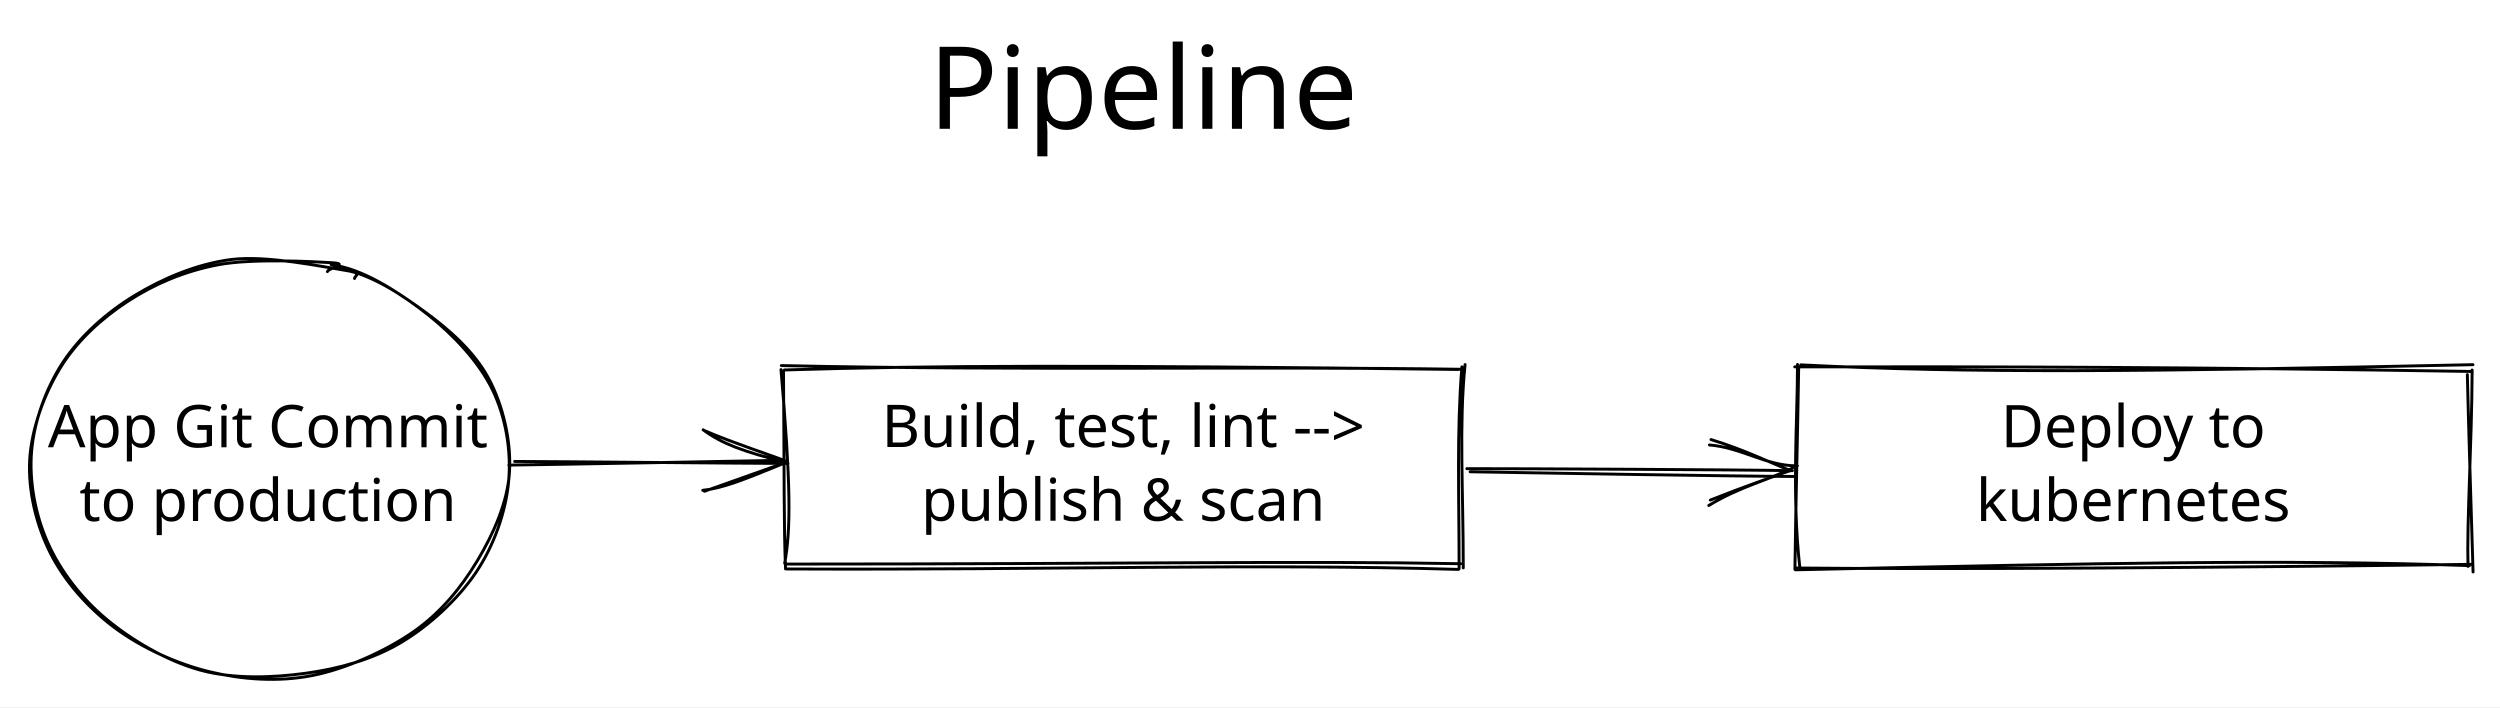
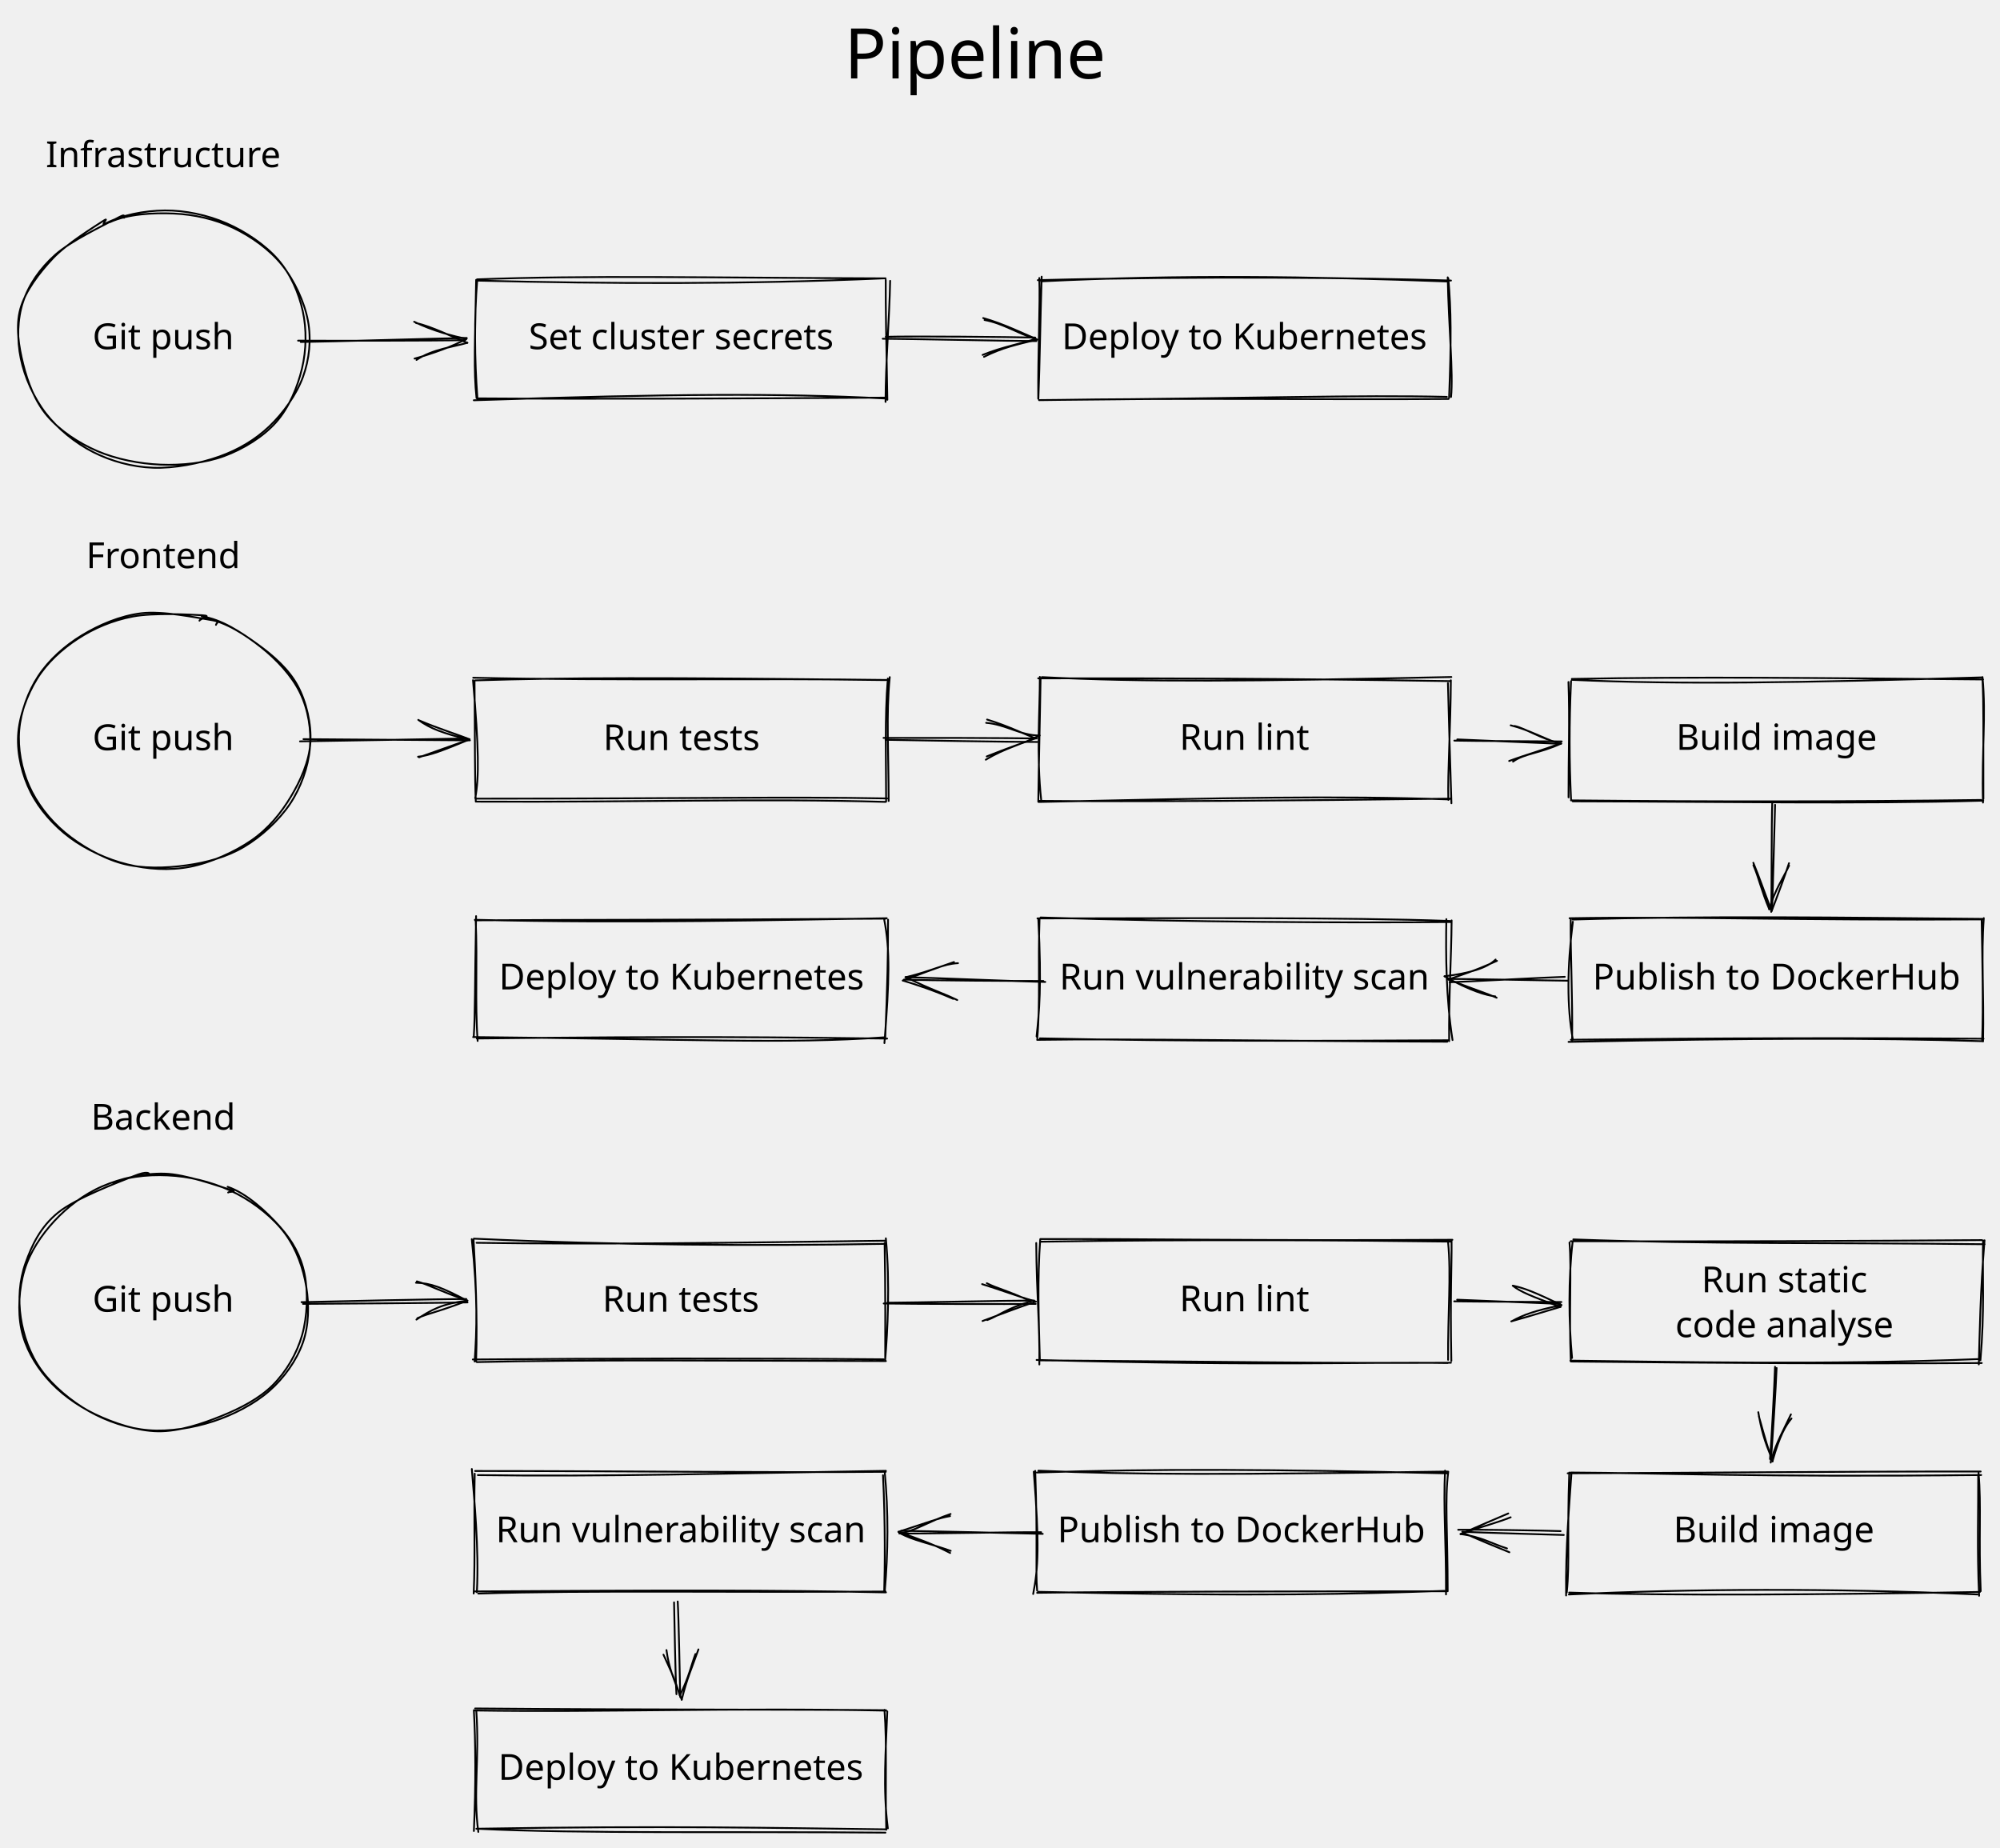
- <svg xmlns="http://www.w3.org/2000/svg" version="1.1" viewBox="0 0 847.752 239.776" width="1695.504" height="479.552">
+ <svg xmlns="http://www.w3.org/2000/svg" version="1.1" viewBox="0 0 1113.247 1028.615" width="2226.493" height="2057.23">
  <defs>
    <style>
      @font-face {
        font-family: "Virgil";
        src: url("https://excalidraw.com/Virgil.woff2");
      }
      @font-face {
        font-family: "Cascadia";
        src: url("https://excalidraw.com/Cascadia.woff2");
      }
    </style>
  </defs>
-   <rect x="0" y="0" width="847.752" height="239.776" fill="#ffffff" />
-   <g stroke-linecap="round">
-     <g transform="translate(497.8541 160.0097) rotate(0 54.93786 0.2359306)">
-       <path d="M0.67 -0.03 C18.91 0.3, 92.33 1.52, 110.32 1.56 M-0.44 -1.09 C17.67 -1.1, 91.96 -0.75, 109.95 -0.4" stroke="#000000" stroke-width="1" fill="none" />
-     </g>
-     <g transform="translate(497.8541 160.0097) rotate(0 54.93786 0.2359306)">
-       <path d="M81.6 11.4 C92.68 4.69, 100.97 3.29, 111.52 -2.04 M82.13 9.57 C93.7 4.93, 103.41 1.65, 109.29 -0.45" stroke="#000000" stroke-width="1" fill="none" />
-     </g>
-     <g transform="translate(497.8541 160.0097) rotate(0 54.93786 0.2359306)">
-       <path d="M81.82 -9.12 C92.75 -8.23, 100.95 -2.02, 111.52 -2.04 M82.35 -10.95 C93.86 -7.47, 103.49 -2.63, 109.29 -0.45" stroke="#000000" stroke-width="1" fill="none" />
-     </g>
-   </g>
-   <g transform="translate(314.8418 10) rotate(0 67.16406 24.33481)">
+   <g transform="translate(469.9225 10) rotate(0 67.16406 24.33481)">
    <text x="0" y="33.67" font-family="Virgil, Segoe UI Emoji" font-size="38.936px" fill="#000000" text-anchor="start" style="white-space: pre;" direction="ltr">Pipeline</text>
  </g>
-   <g stroke-linecap="round" transform="translate(609.0176 125.2524) rotate(0 114.3672 33.42578)">
+   <g stroke-linecap="round">
+     <g transform="translate(492.2454 188.6228) rotate(0 41.85394 -0.03719071)">
+       <path d="M-0.9 -0.08 C13.11 -0.03, 70.55 1.22, 84.61 1.24 M0.83 -1.16 C14.69 -1.58, 70.36 -1.07, 83.94 -0.73" stroke="#000000" stroke-width="1" fill="none" />
+     </g>
+     <g transform="translate(492.2454 188.6228) rotate(0 41.85394 -0.03719071)">
+       <path d="M55.47 10 C65.76 4.84, 73.52 3.22, 85.07 0.4 M54.7 8.93 C65.88 4.34, 77.52 2.39, 84.25 -0.07" stroke="#000000" stroke-width="1" fill="none" />
+     </g>
+     <g transform="translate(492.2454 188.6228) rotate(0 41.85394 -0.03719071)">
+       <path d="M55.78 -10.51 C66.12 -8.61, 73.78 -3.16, 85.07 0.4 M55.01 -11.59 C66.22 -8.48, 77.74 -2.75, 84.25 -0.07" stroke="#000000" stroke-width="1" fill="none" />
+     </g>
+   </g>
+   <g stroke-linecap="round">
+     <g transform="translate(167.4921 189.8249) rotate(0 45.36628 -0.5851818)">
+       <path d="M-0.08 0.54 C15.15 0.41, 77.11 -1.51, 92.31 -1.71 M-1.58 -0.22 C13.43 -0.13, 75.66 -0.09, 91.51 -0.52" stroke="#000000" stroke-width="1" fill="none" />
+     </g>
+     <g transform="translate(167.4921 189.8249) rotate(0 45.36628 -0.5851818)">
+       <path d="M64.34 10.52 C73.1 4.52, 85.55 3.16, 92.64 0.98 M63.26 9.78 C72.89 7.14, 84.98 2.81, 92.17 -1.24" stroke="#000000" stroke-width="1" fill="none" />
+     </g>
+     <g transform="translate(167.4921 189.8249) rotate(0 45.36628 -0.5851818)">
+       <path d="M64.11 -10 C72.81 -8.2, 85.34 -1.75, 92.64 0.98 M63.03 -10.74 C72.95 -5.8, 85.12 -2.57, 92.17 -1.24" stroke="#000000" stroke-width="1" fill="none" />
+     </g>
+   </g>
+   <g transform="translate(17.3457 75.03506) rotate(0 73.5 12.5)">
+     <text x="73.5" y="18" font-family="Virgil, Segoe UI Emoji" font-size="20px" fill="#000000" text-anchor="middle" style="white-space: pre;" direction="ltr">Infrastructure</text>
+   </g>
+   <g stroke-linecap="round" transform="translate(10 117.7602) rotate(0 80.8457 71.09766)">
+     <path d="M51.15 5.92 C61.06 1.34, 75.38 0.6, 86.81 1.11 C98.23 1.63, 109.68 4.25, 119.7 9.02 C129.72 13.78, 139.98 21.06, 146.93 29.69 C153.88 38.31, 159.46 50.36, 161.41 60.76 C163.36 71.15, 162.21 82.26, 158.63 92.07 C155.04 101.87, 147.68 112.18, 139.91 119.57 C132.14 126.96, 122.81 132.54, 112.03 136.38 C101.25 140.22, 86.94 143.02, 75.24 142.6 C63.54 142.19, 51.8 138.92, 41.84 133.87 C31.87 128.81, 22.19 120.94, 15.47 112.26 C8.76 103.57, 3.65 92.1, 1.55 81.77 C-0.56 71.44, -0.36 59.88, 2.84 50.26 C6.05 40.64, 12.17 31.75, 20.76 24.05 C29.35 16.36, 48.01 7.53, 54.39 4.09 C60.77 0.66, 58.42 2.52, 59.03 3.46 M47.81 7.13 C57.41 1.91, 70.37 -0.52, 81.75 -0.62 C93.14 -0.72, 105.62 1.98, 116.12 6.54 C126.62 11.09, 137.68 18.57, 144.75 26.72 C151.82 34.86, 156.29 45.3, 158.52 55.4 C160.74 65.51, 160.56 77.04, 158.09 87.35 C155.62 97.65, 150.92 109.13, 143.69 117.25 C136.47 125.38, 125.46 132.17, 114.74 136.11 C104.03 140.04, 91.17 141.33, 79.39 140.86 C67.61 140.39, 54.59 137.79, 44.07 133.27 C33.55 128.74, 23.15 121.76, 16.29 113.71 C9.44 105.66, 5.43 94.92, 2.94 84.98 C0.45 75.03, -1.4 63.87, 1.35 54.05 C4.1 44.23, 11.86 34.13, 19.43 26.06 C27.01 17.99, 42.11 8.71, 46.81 5.61 C51.51 2.52, 46.96 6.25, 47.63 7.5" stroke="#000000" stroke-width="1" fill="none" />
+   </g>
+   <g transform="translate(48.8457 176.3579) rotate(0 42 12.5)">
+     <text x="42" y="18" font-family="Virgil, Segoe UI Emoji" font-size="20px" fill="#000000" text-anchor="middle" style="white-space: pre;" direction="ltr">Git push</text>
+   </g>
+   <g stroke-linecap="round" transform="translate(264.7685 155.2303) rotate(0 114.3672 33.42578)">
+     <path d="M0.58 0.96 C74.95 2.77, 149.15 3.13, 227.21 -0.29 M0.79 0.26 C62.89 -2.06, 125.17 -0.65, 228.18 -0.29 M230.71 1.09 C230.28 22.61, 228.18 46.53, 228.14 68.48 M228.25 0.57 C228.19 15.86, 228.5 33.77, 229.15 67.3 M227.47 66.55 C168.88 63.6, 110.23 63.91, -1.04 67.57 M228.8 66.1 C148.42 66.6, 68.22 66.97, 0.71 66.51 M0.48 66.35 C-1.18 51.11, -0.38 36.32, 0.27 0.56 M0.98 66.55 C-0.65 44.4, -0.83 21.93, 0.87 0.55" stroke="#000000" stroke-width="1" fill="none" />
+   </g>
+   <g transform="translate(280.642 176.3579) rotate(0 98.5 12.5)">
+     <text x="98.5" y="18" font-family="Virgil, Segoe UI Emoji" font-size="20px" fill="#000000" text-anchor="middle" style="white-space: pre;" direction="ltr">Set cluster secrets</text>
+   </g>
+   <g stroke-linecap="round" transform="translate(578.2917 155.4256) rotate(0 114.3672 33.42578)">
+     <path d="M1.28 1.18 C78.02 -2.63, 152.48 -1.57, 227.37 1.26 M-0.62 0.52 C90.68 -1.85, 179.49 -0.82, 229.36 0.73 M227.54 -1.05 C228.04 26.06, 230.72 52.31, 229.39 65.53 M227.88 -0.46 C229.45 17.2, 229.57 33.14, 228.31 66.05 M227.05 65.47 C175.71 64.33, 126.15 66.23, 0.27 67.27 M228.01 66.63 C158.03 67.18, 87.71 65.88, 0.07 67.31 M-0.31 66.52 C0.5 45.46, 0.73 24.13, 1.53 -1.44 M-0.38 66.53 C-0.58 41.12, 0.75 13.4, 0.21 -0.67" stroke="#000000" stroke-width="1" fill="none" />
+   </g>
+   <g transform="translate(586.6589 176.3514) rotate(0 106 12.5)">
+     <text x="106" y="18" font-family="Virgil, Segoe UI Emoji" font-size="20px" fill="#000000" text-anchor="middle" style="white-space: pre;" direction="ltr">Deploy to Kubernetes</text>
+   </g>
+   <g stroke-linecap="round">
+     <g transform="translate(492.2454 411.8194) rotate(0 42.36299 0.03324044)">
+       <path d="M0.67 -0.03 C14.72 0.24, 71.37 1.2, 85.17 1.18 M-0.44 -1.09 C13.47 -1.16, 71 -1.07, 84.8 -0.78" stroke="#000000" stroke-width="1" fill="none" />
+     </g>
+     <g transform="translate(492.2454 411.8194) rotate(0 42.36299 0.03324044)">
+       <path d="M56.47 11.05 C67.54 4.33, 75.82 2.91, 86.37 -2.43 M57 9.22 C68.55 4.57, 78.27 1.28, 84.14 -0.84" stroke="#000000" stroke-width="1" fill="none" />
+     </g>
+     <g transform="translate(492.2454 411.8194) rotate(0 42.36299 0.03324044)">
+       <path d="M56.66 -9.47 C67.59 -8.59, 75.79 -2.39, 86.37 -2.43 M57.19 -11.3 C68.7 -7.83, 78.34 -3, 84.14 -0.84" stroke="#000000" stroke-width="1" fill="none" />
+     </g>
+   </g>
+   <g stroke-linecap="round">
+     <g transform="translate(167.4921 413.0215) rotate(0 46.77428 -1.168874)">
+       <path d="M-0.51 -0.36 C14.83 -0.53, 76.1 -1.68, 91.65 -1.98 M1.42 -1.6 C17.2 -1.56, 78.91 -0.95, 94.06 -0.92" stroke="#000000" stroke-width="1" fill="none" />
+     </g>
+     <g transform="translate(167.4921 413.0215) rotate(0 46.77428 -1.168874)">
+       <path d="M65.2 8.19 C71.86 7.54, 79.07 4.65, 93.44 -1.26 M65.76 8.52 C75.96 4.84, 88.19 0.64, 93.87 -1.54" stroke="#000000" stroke-width="1" fill="none" />
+     </g>
+     <g transform="translate(167.4921 413.0215) rotate(0 46.77428 -1.168874)">
+       <path d="M65.33 -12.33 C71.8 -7.53, 78.97 -4.96, 93.44 -1.26 M65.89 -12.01 C76.03 -7.65, 88.21 -3.81, 93.87 -1.54" stroke="#000000" stroke-width="1" fill="none" />
+     </g>
+   </g>
+   <g transform="translate(48.8457 298.2317) rotate(0 42 12.5)">
+     <text x="42" y="18" font-family="Virgil, Segoe UI Emoji" font-size="20px" fill="#000000" text-anchor="middle" style="white-space: pre;" direction="ltr">Frontend</text>
+   </g>
+   <g stroke-linecap="round" transform="translate(10 340.9568) rotate(0 80.8457 71.09766)">
+     <path d="M104.74 3.34 C115.74 5.29, 126.49 12.32, 135.2 19.21 C143.92 26.1, 152.48 35.26, 157.03 44.68 C161.57 54.1, 163.4 65.42, 162.47 75.73 C161.53 86.03, 157.52 97.42, 151.41 106.53 C145.31 115.64, 135.46 124.69, 125.84 130.39 C116.21 136.09, 104.95 139.18, 93.64 140.72 C82.32 142.27, 69.21 142.73, 57.94 139.67 C46.67 136.6, 34.66 129.54, 26.03 122.33 C17.41 115.12, 10.41 105.91, 6.19 96.42 C1.97 86.93, -0.15 75.61, 0.72 65.4 C1.59 55.19, 5.6 43.97, 11.41 35.18 C17.21 26.4, 26.02 18.49, 35.56 12.69 C45.1 6.89, 56.83 1.84, 68.65 0.39 C80.48 -1.06, 99.6 2.92, 106.53 4 C113.45 5.07, 110.39 5.65, 110.22 6.85 M102.29 2.17 C113.14 3.58, 124.43 11.19, 133.33 17.62 C142.23 24.04, 150.79 31.6, 155.7 40.74 C160.61 49.87, 163.41 62.12, 162.77 72.42 C162.13 82.73, 157.3 93.53, 151.85 102.58 C146.41 111.63, 139.44 120.23, 130.1 126.72 C120.75 133.21, 107.29 139.28, 95.77 141.52 C84.24 143.76, 72.1 142.89, 60.94 140.18 C49.79 137.47, 37.83 131.95, 28.86 125.27 C19.89 118.58, 11.91 109.55, 7.12 100.07 C2.32 90.59, -0.51 78.92, 0.06 68.4 C0.64 57.89, 5.02 45.95, 10.57 36.98 C16.12 28, 24.45 20.37, 33.37 14.57 C42.28 8.77, 52.52 4.37, 64.06 2.19 C75.6 0.01, 96.47 1.12, 102.63 1.51 C108.79 1.9, 101.4 3.28, 101.02 4.53" stroke="#000000" stroke-width="1" fill="none" />
+   </g>
+   <g transform="translate(48.8457 399.5545) rotate(0 42 12.5)">
+     <text x="42" y="18" font-family="Virgil, Segoe UI Emoji" font-size="20px" fill="#000000" text-anchor="middle" style="white-space: pre;" direction="ltr">Git push</text>
+   </g>
+   <g stroke-linecap="round" transform="translate(264.9769 378.4269) rotate(0 114.3672 33.42578)">
+     <path d="M-1.57 -1.19 C79.91 0.61, 158.53 -0.99, 228.58 0.06 M-0.55 0.3 C50.67 -1.25, 101.39 -1.44, 227.93 0.13 M230.28 -1.53 C228.2 19.35, 229.68 40.82, 229.67 67.42 M229.21 -0.75 C227.4 21.11, 228.28 44.07, 228.26 67.73 M228.02 67.93 C157.78 65.85, 90.99 68.21, 0.28 67.78 M228.76 66 C173 64.95, 119.18 66.11, 0.1 66.12 M-0.44 65.87 C1.72 54.38, 1.63 38.63, -1.69 0.18 M-0.14 67.77 C-0.76 52.71, -0.54 37.76, -0.84 0.6" stroke="#000000" stroke-width="1" fill="none" />
+   </g>
+   <g transform="translate(328.8503 399.5545) rotate(0 50.5 12.5)">
+     <text x="50.5" y="18" font-family="Virgil, Segoe UI Emoji" font-size="20px" fill="#000000" text-anchor="middle" style="white-space: pre;" direction="ltr">Run tests</text>
+   </g>
+   <g stroke-linecap="round">
+     <g transform="translate(810.5212 411.5396) rotate(0 28.86675 1.262473)">
+       <path d="M-1.02 0.7 C8.79 0.96, 49.02 1.05, 58.75 1.16 M0.64 0.03 C10.37 0.48, 48.9 2.06, 58.17 2.5" stroke="#000000" stroke-width="1" fill="none" />
+     </g>
+     <g transform="translate(810.5212 411.5396) rotate(0 28.86675 1.262473)">
+       <path d="M31.66 12.4 C37.91 7.85, 46.36 7.92, 58.47 2.33 M29.51 12.04 C39.96 8.17, 47.86 6.18, 57.35 2.43" stroke="#000000" stroke-width="1" fill="none" />
+     </g>
+     <g transform="translate(810.5212 411.5396) rotate(0 28.86675 1.262473)">
+       <path d="M32.52 -7.45 C38.46 -6.23, 46.67 -0.4, 58.47 2.33 M30.37 -7.81 C40.65 -5.23, 48.27 -0.77, 57.35 2.43" stroke="#000000" stroke-width="1" fill="none" />
+     </g>
+   </g>
+   <g stroke-linecap="round" transform="translate(578.2917 378.4269) rotate(0 114.3672 33.42578)">
    <path d="M1.62 -1.53 C59.1 1.36, 116.92 0.84, 229.56 -1.59 M-0.41 -0.85 C67.89 -0.95, 135.26 -0.79, 229.23 0.71 M227.66 1.8 C228.08 20.33, 228.72 38.97, 229.6 68.7 M229.29 0.24 C229.17 25.89, 227.45 51.44, 227.88 66.81 M228.35 66.55 C165.93 64.38, 106.09 65.65, -0.19 67.97 M229.53 66.11 C141.67 67.28, 53.3 67.88, -0.27 67.36 M1.32 67.42 C-1.49 41.94, 0.54 17, 0.51 -1.66 M-0.36 67.82 C-0.08 45.73, 0.52 24.65, 0.92 -0.85" stroke="#000000" stroke-width="1" fill="none" />
  </g>
-   <g transform="translate(670.8848 133.6782) rotate(0 52.5 25)">
-     <text x="52.5" y="18" font-family="Virgil, Segoe UI Emoji" font-size="20px" fill="#000000" text-anchor="middle" style="white-space: pre;" direction="ltr">Deploy to</text>
-     <text x="52.5" y="43" font-family="Virgil, Segoe UI Emoji" font-size="20px" fill="#000000" text-anchor="middle" style="white-space: pre;" direction="ltr">kubernetes</text>
-   </g>
-   <g stroke-linecap="round" transform="translate(266.5221 125.1563) rotate(0 114.3672 33.42578)">
-     <path d="M-1.57 -1.19 C79.91 0.61, 158.53 -0.99, 228.58 0.06 M-0.55 0.3 C50.67 -1.25, 101.39 -1.44, 227.93 0.13 M230.28 -1.53 C228.2 19.35, 229.68 40.82, 229.67 67.42 M229.21 -0.75 C227.4 21.11, 228.28 44.07, 228.26 67.73 M228.02 67.93 C157.78 65.85, 90.99 68.21, 0.28 67.78 M228.76 66 C173 64.95, 119.18 66.11, 0.1 66.12 M-0.44 65.87 C1.72 54.38, 1.63 38.63, -1.69 0.18 M-0.14 67.77 C-0.76 52.71, -0.54 37.76, -0.84 0.6" stroke="#000000" stroke-width="1" fill="none" />
-   </g>
-   <g transform="translate(286.8863 133.582) rotate(0 94 25)">
-     <text x="94" y="18" font-family="Virgil, Segoe UI Emoji" font-size="20px" fill="#000000" text-anchor="middle" style="white-space: pre;" direction="ltr">Build, test, lint --&gt;</text>
-     <text x="94" y="43" font-family="Virgil, Segoe UI Emoji" font-size="20px" fill="#000000" text-anchor="middle" style="white-space: pre;" direction="ltr">publish &amp; scan</text>
-   </g>
-   <g stroke-linecap="round" transform="translate(10 87.58053) rotate(0 80.8457 71.09766)">
-     <path d="M104.74 3.34 C115.74 5.29, 126.49 12.32, 135.2 19.21 C143.92 26.1, 152.48 35.26, 157.03 44.68 C161.57 54.1, 163.4 65.42, 162.47 75.73 C161.53 86.03, 157.52 97.42, 151.41 106.53 C145.31 115.64, 135.46 124.69, 125.84 130.39 C116.21 136.09, 104.95 139.18, 93.64 140.72 C82.32 142.27, 69.21 142.73, 57.94 139.67 C46.67 136.6, 34.66 129.54, 26.03 122.33 C17.41 115.12, 10.41 105.91, 6.19 96.42 C1.97 86.93, -0.15 75.61, 0.72 65.4 C1.59 55.19, 5.6 43.97, 11.41 35.18 C17.21 26.4, 26.02 18.49, 35.56 12.69 C45.1 6.89, 56.83 1.84, 68.65 0.39 C80.48 -1.06, 99.6 2.92, 106.53 4 C113.45 5.07, 110.39 5.65, 110.22 6.85 M102.29 2.17 C113.14 3.58, 124.43 11.19, 133.33 17.62 C142.23 24.04, 150.79 31.6, 155.7 40.74 C160.61 49.87, 163.41 62.12, 162.77 72.42 C162.13 82.73, 157.3 93.53, 151.85 102.58 C146.41 111.63, 139.44 120.23, 130.1 126.72 C120.75 133.21, 107.29 139.28, 95.77 141.52 C84.24 143.76, 72.1 142.89, 60.94 140.18 C49.79 137.47, 37.83 131.95, 28.86 125.27 C19.89 118.58, 11.91 109.55, 7.12 100.07 C2.32 90.59, -0.51 78.92, 0.06 68.4 C0.64 57.89, 5.02 45.95, 10.57 36.98 C16.12 28, 24.45 20.37, 33.37 14.57 C42.28 8.77, 52.52 4.37, 64.06 2.19 C75.6 0.01, 96.47 1.12, 102.63 1.51 C108.79 1.9, 101.4 3.28, 101.02 4.53" stroke="#000000" stroke-width="1" fill="none" />
-   </g>
-   <g transform="translate(11.3457 133.6782) rotate(0 79.5 25)">
-     <text x="79.5" y="18" font-family="Virgil, Segoe UI Emoji" font-size="20px" fill="#000000" text-anchor="middle" style="white-space: pre;" direction="ltr">App Git Commit </text>
-     <text x="79.5" y="43" font-family="Virgil, Segoe UI Emoji" font-size="20px" fill="#000000" text-anchor="middle" style="white-space: pre;" direction="ltr">to production</text>
-   </g>
-   <g stroke-linecap="round">
-     <g transform="translate(173.1008 158.0732) rotate(0 46.77428 -1.168874)">
-       <path d="M-0.51 -0.36 C14.83 -0.53, 76.1 -1.68, 91.65 -1.98 M1.42 -1.6 C17.2 -1.56, 78.91 -0.95, 94.06 -0.92" stroke="#000000" stroke-width="1" fill="none" />
-     </g>
-     <g transform="translate(173.1008 158.0732) rotate(0 46.77428 -1.168874)">
-       <path d="M65.2 8.19 C71.86 7.54, 79.07 4.65, 93.44 -1.26 M65.76 8.52 C75.96 4.84, 88.19 0.64, 93.87 -1.54" stroke="#000000" stroke-width="1" fill="none" />
-     </g>
-     <g transform="translate(173.1008 158.0732) rotate(0 46.77428 -1.168874)">
-       <path d="M65.33 -12.33 C71.8 -7.53, 78.97 -4.96, 93.44 -1.26 M65.89 -12.01 C76.03 -7.65, 88.21 -3.81, 93.87 -1.54" stroke="#000000" stroke-width="1" fill="none" />
+   <g transform="translate(654.6589 399.3527) rotate(0 38 12.5)">
+     <text x="38" y="18" font-family="Virgil, Segoe UI Emoji" font-size="20px" fill="#000000" text-anchor="middle" style="white-space: pre;" direction="ltr">Run lint</text>
+   </g>
+   <g stroke-linecap="round" transform="translate(874.5124 378.4269) rotate(0 114.3672 33.42578)">
+     <path d="M0.42 -0.01 C62.2 2.74, 127.09 1.6, 228.8 -1.38 M0.42 -0.52 C68.37 -1.85, 137.68 -1.05, 229.33 -0.22 M228.99 -1.55 C231.1 20.79, 228.49 38.19, 229.26 68.3 M228.97 -0.93 C229.73 14.39, 229.38 27.11, 229.48 66.29 M229.43 67.24 C158.42 69.21, 87.76 67.77, 0.93 67.62 M228.2 66.85 C153.41 67.83, 78.14 67.85, -0.06 67.08 M-1.43 65.4 C-1.49 43, -0.69 22.94, -1.47 1.2 M-0.03 66.51 C-1.06 45.2, -1.1 24.55, -0.04 0.73" stroke="#000000" stroke-width="1" fill="none" />
+   </g>
+   <g transform="translate(934.3796 399.3527) rotate(0 54.5 12.5)">
+     <text x="54.5" y="18" font-family="Virgil, Segoe UI Emoji" font-size="20px" fill="#000000" text-anchor="middle" style="white-space: pre;" direction="ltr">Build image</text>
+   </g>
+   <g stroke-linecap="round" transform="translate(874.5124 511.809) rotate(0 114.3672 33.42578)">
+     <path d="M-0.86 -0.7 C61.63 -1.83, 125.93 0.63, 229.69 -0.05 M0.83 0.04 C75.91 -2.17, 151.77 -1.05, 229.14 -0.34 M229.71 -0.77 C228.17 20.31, 229.84 40.85, 229.3 67.86 M228.52 -0.09 C228.91 24.01, 229.53 47.78, 228.8 66.98 M229.3 67.75 C166.57 65.8, 103.22 66.02, -1.42 68.13 M229.56 66.37 C154.98 65.83, 80.35 66.01, -0.14 66.94 M0.95 66.68 C-2.38 48.54, -2.21 26.5, 0.98 1.25 M0.56 67.44 C0.92 43.18, -0.41 19.78, -0.23 0.15" stroke="#000000" stroke-width="1" fill="none" />
+   </g>
+   <g transform="translate(885.3796 532.7348) rotate(0 103.5 12.5)">
+     <text x="103.5" y="18" font-family="Virgil, Segoe UI Emoji" font-size="20px" fill="#000000" text-anchor="middle" style="white-space: pre;" direction="ltr">Publish to DockerHub</text>
+   </g>
+   <g stroke-linecap="round" transform="translate(578.2917 511.809) rotate(0 114.3672 33.42578)">
+     <path d="M0.91 -1.12 C83.48 1.48, 170.81 1.94, 229.22 1.42 M-0.82 -0.6 C85.15 -0.69, 170.25 -1.28, 228.84 0.83 M226.78 -0.2 C226.43 20.02, 226.57 43.58, 230.22 67.11 M229.71 0.51 C229.56 21.69, 228.08 43.07, 228.34 67.72 M227.31 68.03 C138.43 67.76, 47.58 66.2, -0.99 67 M228.35 67.22 C156.32 67.61, 85.77 67.95, 0.54 66.16 M-1.31 65.09 C0.12 51.51, 1.61 37.61, -0.32 0.13 M-0.93 66.14 C0.84 46.04, -0.59 25.27, 0.34 -0.49" stroke="#000000" stroke-width="1" fill="none" />
+   </g>
+   <g transform="translate(586.1589 532.7348) rotate(0 106.5 12.5)">
+     <text x="106.5" y="18" font-family="Virgil, Segoe UI Emoji" font-size="20px" fill="#000000" text-anchor="middle" style="white-space: pre;" direction="ltr">Run vulnerability scan</text>
+   </g>
+   <g stroke-linecap="round" transform="translate(264.9769 511.809) rotate(0 114.3672 33.42578)">
+     <path d="M-0.66 0.17 C86.02 2.31, 171.61 0.2, 228.61 -0.7 M-0.53 0.47 C52.11 0.1, 105.47 0.36, 228.14 -0.48 M227.2 0.09 C230.5 17.15, 230.12 33.4, 227.31 68.8 M229.33 0.12 C229.37 19.26, 228.99 36.21, 227.74 66.6 M227.28 65.59 C172.68 69.43, 118.92 66.54, -1.62 65.44 M228.82 66.29 C172.25 65.57, 115.95 64.88, 0.44 66.25 M-1.3 65.44 C-0.43 52.91, -0.72 37.09, 0.02 -1.87 M0.89 67.61 C-0.66 46.09, 0.86 24.16, -0.2 0.23" stroke="#000000" stroke-width="1" fill="none" />
+   </g>
+   <g transform="translate(273.3441 532.7348) rotate(0 106 12.5)">
+     <text x="106" y="18" font-family="Virgil, Segoe UI Emoji" font-size="20px" fill="#000000" text-anchor="middle" style="white-space: pre;" direction="ltr">Deploy to Kubernetes</text>
+   </g>
+   <g stroke-linecap="round">
+     <g transform="translate(988.2816 448.1575) rotate(0 -1.312513 29.04768)">
+       <path d="M-0.23 -0.18 C-0.57 9.56, -1.46 48.41, -1.89 57.92 M-1.81 -1.32 C-2.25 8.66, -2.08 49.59, -2.39 59.41" stroke="#000000" stroke-width="1" fill="none" />
+     </g>
+     <g transform="translate(988.2816 448.1575) rotate(0 -1.312513 29.04768)">
+       <path d="M-12.3 33.44 C-9.28 40.38, -7.98 47.25, -3.45 57.99 M-12.34 32.08 C-9.14 39.71, -6.41 47.85, -2.13 58.87" stroke="#000000" stroke-width="1" fill="none" />
+     </g>
+     <g transform="translate(988.2816 448.1575) rotate(0 -1.312513 29.04768)">
+       <path d="M7.56 33.67 C4.4 40.5, -0.48 47.3, -3.45 57.99 M7.52 32.31 C5.02 39.95, 2.05 48.02, -2.13 58.87" stroke="#000000" stroke-width="1" fill="none" />
+     </g>
+   </g>
+   <g stroke-linecap="round">
+     <g transform="translate(872.012 544.5961) rotate(0 -32.84934 0.6387554)">
+       <path d="M-1.02 -0.87 C-11.79 -0.57, -54.7 1.83, -65.15 2.15 M0.64 1.29 C-10.28 1.2, -55.57 0.2, -66.34 0.32" stroke="#000000" stroke-width="1" fill="none" />
+     </g>
+     <g transform="translate(872.012 544.5961) rotate(0 -32.84934 0.6387554)">
+       <path d="M-39.52 -10.49 C-44.39 -5.77, -53.59 -2.96, -67.94 -1.17 M-38.77 -9.75 C-43.82 -7.58, -49.4 -4.87, -65.85 0.61" stroke="#000000" stroke-width="1" fill="none" />
+     </g>
+     <g transform="translate(872.012 544.5961) rotate(0 -32.84934 0.6387554)">
+       <path d="M-39.68 10.03 C-44.58 9.46, -53.73 6.97, -67.94 -1.17 M-38.94 10.77 C-43.96 8.53, -49.52 6.82, -65.85 0.61" stroke="#000000" stroke-width="1" fill="none" />
+     </g>
+   </g>
+   <g stroke-linecap="round">
+     <g transform="translate(581.055 545.5679) rotate(0 -38.55396 -0.3330888)">
+       <path d="M0.76 1 C-11.93 0.82, -63.93 -1.38, -77.09 -1.67 M-0.3 0.48 C-13.04 0.52, -65.3 0.22, -77.87 -0.32" stroke="#000000" stroke-width="1" fill="none" />
+     </g>
+     <g transform="translate(581.055 545.5679) rotate(0 -38.55396 -0.3330888)">
+       <path d="M-47.8 -9.44 C-56.44 -8.97, -61.21 -5.42, -76.84 -1.62 M-50.05 -10.08 C-60.11 -6.68, -71.07 -2.57, -78.48 0.24" stroke="#000000" stroke-width="1" fill="none" />
+     </g>
+     <g transform="translate(581.055 545.5679) rotate(0 -38.55396 -0.3330888)">
+       <path d="M-48.23 11.07 C-56.69 6.96, -61.36 5.93, -76.84 -1.62 M-50.48 10.43 C-60.34 6.08, -71.14 2.44, -78.48 0.24" stroke="#000000" stroke-width="1" fill="none" />
+     </g>
+   </g>
+   <g stroke-linecap="round">
+     <g transform="translate(492.2454 724.3845) rotate(0 41.94479 0.5036647)">
+       <path d="M-0.35 1.17 C13.79 1.45, 70.1 1.58, 84.24 1.39 M1.66 0.74 C15.72 0.68, 69.67 -0.5, 83.39 -0.47" stroke="#000000" stroke-width="1" fill="none" />
+     </g>
+     <g transform="translate(492.2454 724.3845) rotate(0 41.94479 0.5036647)">
+       <path d="M57.26 10.4 C63.16 8.28, 67.86 3.96, 81.59 -0.06 M54.66 10.91 C65.16 7.08, 74.24 3.45, 84.31 0.13" stroke="#000000" stroke-width="1" fill="none" />
+     </g>
+     <g transform="translate(492.2454 724.3845) rotate(0 41.94479 0.5036647)">
+       <path d="M57.03 -10.11 C62.94 -7.15, 67.7 -6.37, 81.59 -0.06 M54.43 -9.61 C64.85 -6.36, 74.01 -2.91, 84.31 0.13" stroke="#000000" stroke-width="1" fill="none" />
+     </g>
+   </g>
+   <g stroke-linecap="round">
+     <g transform="translate(167.4921 725.5866) rotate(0 46.53528 -1.176814)">
+       <path d="M1.17 0.18 C16.67 0.13, 77.71 -0.33, 92.74 -0.63 M0.33 -0.78 C15.74 -1.16, 76.48 -2.55, 92.06 -2.53" stroke="#000000" stroke-width="1" fill="none" />
+     </g>
+     <g transform="translate(167.4921 725.5866) rotate(0 46.53528 -1.176814)">
+       <path d="M64.3 8.93 C72.53 3.45, 78.63 0.12, 92.48 -1.63 M64.81 8.16 C71.01 5.37, 77.29 4.45, 92.67 -1.64" stroke="#000000" stroke-width="1" fill="none" />
+     </g>
+     <g transform="translate(167.4921 725.5866) rotate(0 46.53528 -1.176814)">
+       <path d="M64.04 -11.59 C72.29 -11.38, 78.46 -9.01, 92.48 -1.63 M64.55 -12.36 C70.96 -10.57, 77.3 -6.91, 92.67 -1.64" stroke="#000000" stroke-width="1" fill="none" />
+     </g>
+   </g>
+   <g transform="translate(50.8457 610.7968) rotate(0 40 12.5)">
+     <text x="40" y="18" font-family="Virgil, Segoe UI Emoji" font-size="20px" fill="#000000" text-anchor="middle" style="white-space: pre;" direction="ltr">Backend</text>
+   </g>
+   <g stroke-linecap="round" transform="translate(10 653.5219) rotate(0 80.8457 71.09766)">
+     <path d="M53.04 4.86 C62.99 0.74, 76.25 0.01, 87.74 1.04 C99.24 2.07, 111.87 5.72, 122.02 11.06 C132.17 16.4, 142.21 24.44, 148.62 33.06 C155.03 41.68, 158.84 52.61, 160.49 62.77 C162.14 72.93, 161.96 84.36, 158.52 94.02 C155.09 103.68, 148.2 113.43, 139.88 120.71 C131.57 127.98, 119.81 134.04, 108.61 137.68 C97.42 141.32, 84.19 143.48, 72.71 142.55 C61.22 141.62, 49.64 137.66, 39.69 132.09 C29.75 126.52, 19.39 117.83, 13.04 109.11 C6.68 100.39, 3.03 89.71, 1.56 79.77 C0.09 69.83, 0.75 59.21, 4.22 49.47 C7.69 39.74, 12.41 29.42, 22.4 21.38 C32.38 13.34, 55.62 4.67, 64.13 1.24 C72.63 -2.19, 73.18 -0.43, 73.44 0.79 M116.7 7.07 C127.3 10.62, 138.64 21.19, 145.77 29.26 C152.91 37.33, 157.45 45.45, 159.51 55.51 C161.58 65.57, 161.1 79.3, 158.16 89.62 C155.22 99.93, 149.35 109.91, 141.88 117.41 C134.4 124.91, 123.96 130.32, 113.32 134.62 C102.68 138.91, 89.77 143.34, 78.05 143.19 C66.33 143.03, 53.31 138.6, 43 133.69 C32.69 128.78, 23.04 121.63, 16.19 113.75 C9.33 105.86, 3.97 96.44, 1.88 86.39 C-0.21 76.34, 0.57 63.5, 3.64 53.46 C6.7 43.41, 13.05 33.89, 20.27 26.11 C27.49 18.33, 36.76 11.18, 46.98 6.79 C57.19 2.39, 69.78 -0.54, 81.54 -0.25 C93.31 0.03, 111.64 6.76, 117.55 8.51 C123.46 10.26, 117.53 9.57, 116.99 10.26" stroke="#000000" stroke-width="1" fill="none" />
+   </g>
+   <g transform="translate(48.8457 712.1196) rotate(0 42 12.5)">
+     <text x="42" y="18" font-family="Virgil, Segoe UI Emoji" font-size="20px" fill="#000000" text-anchor="middle" style="white-space: pre;" direction="ltr">Git push</text>
+   </g>
+   <g stroke-linecap="round" transform="translate(264.5602 690.992) rotate(0 114.3672 33.42578)">
+     <path d="M-0.83 -1.53 C78.67 2.15, 155.33 2.61, 227.62 1.37 M0.72 0.78 C70.85 1.79, 140.85 0.82, 228.64 -0.4 M228.52 -1.7 C230.95 23.55, 229.45 50.51, 228.13 66.22 M227.84 0.81 C228.34 27.59, 228.19 53.86, 228.17 66.4 M227.23 65.62 C152.17 64.98, 73.83 65.06, -1.38 65.73 M228.54 66.61 C144.86 66.45, 61.38 65.71, 0.85 67.18 M-0.36 66.86 C0.83 48.95, 1.47 31.11, -1.96 -1.27 M0.44 66.82 C1.33 41.56, -0.08 15.06, -0.97 -0.91" stroke="#000000" stroke-width="1" fill="none" />
+   </g>
+   <g transform="translate(328.4336 712.1196) rotate(0 50.5 12.5)">
+     <text x="50.5" y="18" font-family="Virgil, Segoe UI Emoji" font-size="20px" fill="#000000" text-anchor="middle" style="white-space: pre;" direction="ltr">Run tests</text>
+   </g>
+   <g stroke-linecap="round">
+     <g transform="translate(810.5212 724.1047) rotate(0 28.75887 0.5073076)">
+       <path d="M-1.08 0.25 C8.83 0.45, 48.6 0.54, 58.59 0.63 M0.56 -0.67 C10.43 -0.29, 48.26 1.29, 57.93 1.68" stroke="#000000" stroke-width="1" fill="none" />
+     </g>
+     <g transform="translate(810.5212 724.1047) rotate(0 28.75887 0.5073076)">
+       <path d="M30.67 11.39 C35.11 10.15, 41.68 8.3, 58.08 3.33 M30.86 11.38 C37.24 7.81, 43.76 5.4, 58.6 2.36" stroke="#000000" stroke-width="1" fill="none" />
+     </g>
+     <g transform="translate(810.5212 724.1047) rotate(0 28.75887 0.5073076)">
+       <path d="M31.49 -8.46 C35.64 -5.15, 42.03 -2.45, 58.08 3.33 M31.68 -8.47 C38.02 -7.12, 44.34 -4.62, 58.6 2.36" stroke="#000000" stroke-width="1" fill="none" />
+     </g>
+   </g>
+   <g stroke-linecap="round" transform="translate(578.2917 690.992) rotate(0 114.3672 33.42578)">
+     <path d="M0.77 -1.31 C58.66 -1.52, 116.23 -0.27, 230.14 -0.9 M0.76 0.18 C87.75 -1.27, 175.51 -0.6, 229.31 0.13 M227.73 0.26 C229.56 18.74, 227.53 40.67, 227.76 65.93 M229.68 -0.22 C229.84 13.49, 228.83 28.51, 229.56 66.5 M227.56 67.7 C179.24 66.97, 130.81 69.5, -1.3 65.99 M229.32 67.53 C165.13 68, 102.16 66.91, 0.24 66.22 M0.23 68.51 C0.53 46.05, -1.28 30.89, -1.5 0.89 M0.52 66.27 C-0.15 42.9, -0.89 20.91, 0.71 -0.97" stroke="#000000" stroke-width="1" fill="none" />
+   </g>
+   <g transform="translate(654.6589 711.9178) rotate(0 38 12.5)">
+     <text x="38" y="18" font-family="Virgil, Segoe UI Emoji" font-size="20px" fill="#000000" text-anchor="middle" style="white-space: pre;" direction="ltr">Run lint</text>
+   </g>
+   <g stroke-linecap="round" transform="translate(874.5124 690.992) rotate(0 114.3672 33.42578)">
+     <path d="M1.23 -1.11 C74.71 1.63, 148.08 0.6, 230.18 1.57 M-0.21 -0.1 C82 0.16, 165.38 -0.28, 228.64 -0.72 M230.13 -0.61 C227.76 27.94, 227.42 51.01, 226.94 68.47 M229.3 -0.56 C228.92 20.02, 230.19 38.87, 227.85 66.13 M227.64 65.47 C141.41 68.97, 55.04 66.96, -0.39 66.37 M228.58 67.7 C156.84 68.15, 84.54 67.76, -0.15 66.86 M0.54 64.89 C-1.35 45.12, -1.58 20.85, 0.88 -0.06 M-0.17 65.89 C-1.26 41.29, 0.36 14.69, -0.9 0.63" stroke="#000000" stroke-width="1" fill="none" />
+   </g>
+   <g stroke-linecap="round">
+     <g transform="translate(987.7931 760.7226) rotate(0 -0.7264649 26.7264)">
+       <path d="M1.11 0.72 C0.85 9.45, -1.4 44.68, -2.17 53.4 M0.23 0.06 C-0.04 8.92, -1.78 42.37, -2.56 51.41" stroke="#000000" stroke-width="1" fill="none" />
+     </g>
+     <g transform="translate(987.7931 760.7226) rotate(0 -0.7264649 26.7264)">
+       <path d="M-8.77 27.63 C-7.5 31.61, -6.31 37.47, -1.21 52.76 M-9.09 25.33 C-7.53 34.65, -5.63 41.68, -1.57 50.92" stroke="#000000" stroke-width="1" fill="none" />
+     </g>
+     <g transform="translate(987.7931 760.7226) rotate(0 -0.7264649 26.7264)">
+       <path d="M9.4 28.84 C6.16 32.69, 2.86 38.25, -1.21 52.76 M9.08 26.55 C4.92 35.33, 1.1 41.98, -1.57 50.92" stroke="#000000" stroke-width="1" fill="none" />
+     </g>
+   </g>
+   <g stroke-linecap="round">
+     <g transform="translate(579.3493 853.5338) rotate(0 -38.86788 -0.5989917)">
+       <path d="M1.07 0.25 C-12.06 -0.11, -64.53 -1.32, -77.71 -1.45 M0.18 -0.66 C-13.24 -0.89, -65.61 0.31, -78.81 0.02" stroke="#000000" stroke-width="1" fill="none" />
+     </g>
+     <g transform="translate(579.3493 853.5338) rotate(0 -38.86788 -0.5989917)">
+       <path d="M-50.23 -10.82 C-61.86 -6.97, -71.33 -0.61, -78.51 -0.2 M-50.52 -9.63 C-56.92 -8.56, -61.69 -6.51, -79.27 -0.88" stroke="#000000" stroke-width="1" fill="none" />
+     </g>
+     <g transform="translate(579.3493 853.5338) rotate(0 -38.86788 -0.5989917)">
+       <path d="M-50.17 9.7 C-61.94 5.51, -71.44 3.81, -78.51 -0.2 M-50.46 10.89 C-57.05 7.55, -61.83 5.19, -79.27 -0.88" stroke="#000000" stroke-width="1" fill="none" />
+     </g>
+   </g>
+   <g transform="translate(929.7555 701.2929) rotate(0 63.5 25)">
+     <text x="63.5" y="18" font-family="Virgil, Segoe UI Emoji" font-size="20px" fill="#000000" text-anchor="middle" style="white-space: pre;" direction="ltr">Run static</text>
+     <text x="63.5" y="43" font-family="Virgil, Segoe UI Emoji" font-size="20px" fill="#000000" text-anchor="middle" style="white-space: pre;" direction="ltr">code analyse</text>
+   </g>
+   <g stroke-linecap="round" transform="translate(873.0085 819.509) rotate(0 114.3672 33.42578)">
+     <path d="M1.37 0.13 C52.42 0.38, 103.48 2.84, 229.76 1.53 M-0.4 0.57 C74.01 0.35, 146.77 -0.5, 229.49 -0.43 M228.1 1.97 C228.23 20.02, 227.41 43.5, 228.6 68.74 M228.29 0.4 C229.93 18.26, 228.23 36.51, 229.5 66.16 M227.61 68 C147.38 64.42, 68.25 64.79, 0.27 68.02 M229.06 66.61 C142.27 68.15, 55.17 68.79, 0.43 66.95 M-1.27 68.57 C-1.68 42.15, 0.7 15.61, 1.66 1.04 M-0.91 66.88 C0.82 49.7, -0.78 35.12, 0.49 0.13" stroke="#000000" stroke-width="1" fill="none" />
+   </g>
+   <g transform="translate(932.8757 840.4348) rotate(0 54.5 12.5)">
+     <text x="54.5" y="18" font-family="Virgil, Segoe UI Emoji" font-size="20px" fill="#000000" text-anchor="middle" style="white-space: pre;" direction="ltr">Build image</text>
+   </g>
+   <g stroke-linecap="round" transform="translate(576.5859 819.509) rotate(0 114.3672 33.42578)">
+     <path d="M1.4 -0.9 C55.12 1.42, 108.38 1.38, 229.09 -0.42 M0.58 0.13 C65.95 -2.04, 132.84 -1.74, 228.85 0.6 M227.76 -0.92 C226.73 19.65, 228.39 37.95, 228.3 67.98 M229.56 -0.36 C227.55 15.57, 229.2 31.9, 229.23 66.21 M227.43 65.99 C178.21 67.68, 128.72 69.33, 1.35 66.54 M228.97 66.22 C137.27 66.3, 46.54 66.39, 0.71 67.08 M-1.5 67.74 C1.3 53.29, 2.08 40.88, -1.16 -0.34 M0.71 65.88 C-0.28 53.88, 1.1 39.77, -0.36 -0.78" stroke="#000000" stroke-width="1" fill="none" />
+   </g>
+   <g transform="translate(587.4531 840.4348) rotate(0 103.5 12.5)">
+     <text x="103.5" y="18" font-family="Virgil, Segoe UI Emoji" font-size="20px" fill="#000000" text-anchor="middle" style="white-space: pre;" direction="ltr">Publish to DockerHub</text>
+   </g>
+   <g stroke-linecap="round">
+     <g transform="translate(869.4795 853.1416) rotate(0 -28.43438 -0.2067637)">
+       <path d="M-0.82 -0.89 C-10.51 -1.26, -48.42 -1.82, -57.82 -1.65 M0.95 1.26 C-8.39 0.97, -45.72 -0.03, -55.57 -0.53" stroke="#000000" stroke-width="1" fill="none" />
+     </g>
+     <g transform="translate(869.4795 853.1416) rotate(0 -28.43438 -0.2067637)">
+       <path d="M-29.94 -10.72 C-38.62 -7.04, -44.55 -4.47, -56.5 0.75 M-28.6 -8.59 C-35.63 -5.76, -43.97 -3.51, -55.03 0.05" stroke="#000000" stroke-width="1" fill="none" />
+     </g>
+     <g transform="translate(869.4795 853.1416) rotate(0 -28.43438 -0.2067637)">
+       <path d="M-30.66 8.75 C-39.21 6.05, -44.9 2.25, -56.5 0.75 M-29.32 10.88 C-36.21 8.13, -44.35 4.79, -55.03 0.05" stroke="#000000" stroke-width="1" fill="none" />
+     </g>
+   </g>
+   <g stroke-linecap="round" transform="translate(264.5602 951.7635) rotate(0 114.3672 33.42578)">
+     <path d="M-0.27 0.33 C71.39 1.47, 141.28 -1.36, 228.55 0.4 M-0.09 -0.8 C90.85 0.01, 181.04 -0.3, 228.63 0.18 M229.32 0.84 C228.54 22.63, 226.77 43.79, 229.64 65.94 M227.76 -0.04 C229.22 19.76, 228.08 39.25, 228.75 66.73 M228.29 68.32 C144.19 67.58, 58.91 69.05, 1.07 66.16 M228.42 66.49 C167.11 65.75, 106.68 64.38, 0.61 66.15 M1.68 67.92 C-1.26 46.55, 2.41 26.66, 0.57 0.62 M-0.79 67.42 C0.36 41.7, 0.18 17.48, -0.8 0.16" stroke="#000000" stroke-width="1" fill="none" />
+   </g>
+   <g transform="translate(272.9274 972.6893) rotate(0 106 12.5)">
+     <text x="106" y="18" font-family="Virgil, Segoe UI Emoji" font-size="20px" fill="#000000" text-anchor="middle" style="white-space: pre;" direction="ltr">Deploy to Kubernetes</text>
+   </g>
+   <g stroke-linecap="round" transform="translate(264.5602 819.509) rotate(0 114.3672 33.42578)">
+     <path d="M1.44 1.57 C71.36 2.55, 141.03 0.61, 228.54 -0.81 M-0.09 -0.72 C84.78 -0.72, 168.16 0.31, 228.48 -0.27 M226.94 1.62 C228.28 28.53, 227.98 54.42, 227.61 65.95 M227.85 -0.72 C230.05 22.07, 229.78 44.88, 227.93 66.19 M228.35 66.37 C144.99 67.03, 62.06 65.56, 1.69 67.51 M228.58 66.86 C167.1 65.51, 105.31 65.64, -0.83 66.31 M0.88 66.79 C2.16 42.08, -0.66 14.89, -1.93 -1.83 M-0.9 67.48 C0.02 46.71, -0.84 25.54, -0.33 0.77" stroke="#000000" stroke-width="1" fill="none" />
+   </g>
+   <g transform="translate(272.4274 840.4348) rotate(0 106.5 12.5)">
+     <text x="106.5" y="18" font-family="Virgil, Segoe UI Emoji" font-size="20px" fill="#000000" text-anchor="middle" style="white-space: pre;" direction="ltr">Run vulnerability scan</text>
+   </g>
+   <g stroke-linecap="round">
+     <g transform="translate(375.5093 890.8794) rotate(0 1.405643 27.16291)">
+       <path d="M-0.31 1.04 C-0.13 9.6, 0.45 43.66, 1.02 52.16 M1.72 0.54 C2.27 9.25, 2.94 44.96, 3.13 53.78" stroke="#000000" stroke-width="1" fill="none" />
+     </g>
+     <g transform="translate(375.5093 890.8794) rotate(0 1.405643 27.16291)">
+       <path d="M-4.54 27.58 C-3.11 38.16, -0.49 43.33, 3.95 55.2 M-6.21 30.14 C-3.73 35.89, -0.15 42.41, 2.89 52.85" stroke="#000000" stroke-width="1" fill="none" />
+     </g>
+     <g transform="translate(375.5093 890.8794) rotate(0 1.405643 27.16291)">
+       <path d="M13.26 27.21 C9.5 37.85, 6.94 43.13, 3.95 55.2 M11.59 29.78 C9.29 35.79, 8.09 42.42, 2.89 52.85" stroke="#000000" stroke-width="1" fill="none" />
    </g>
  </g>
</svg>
